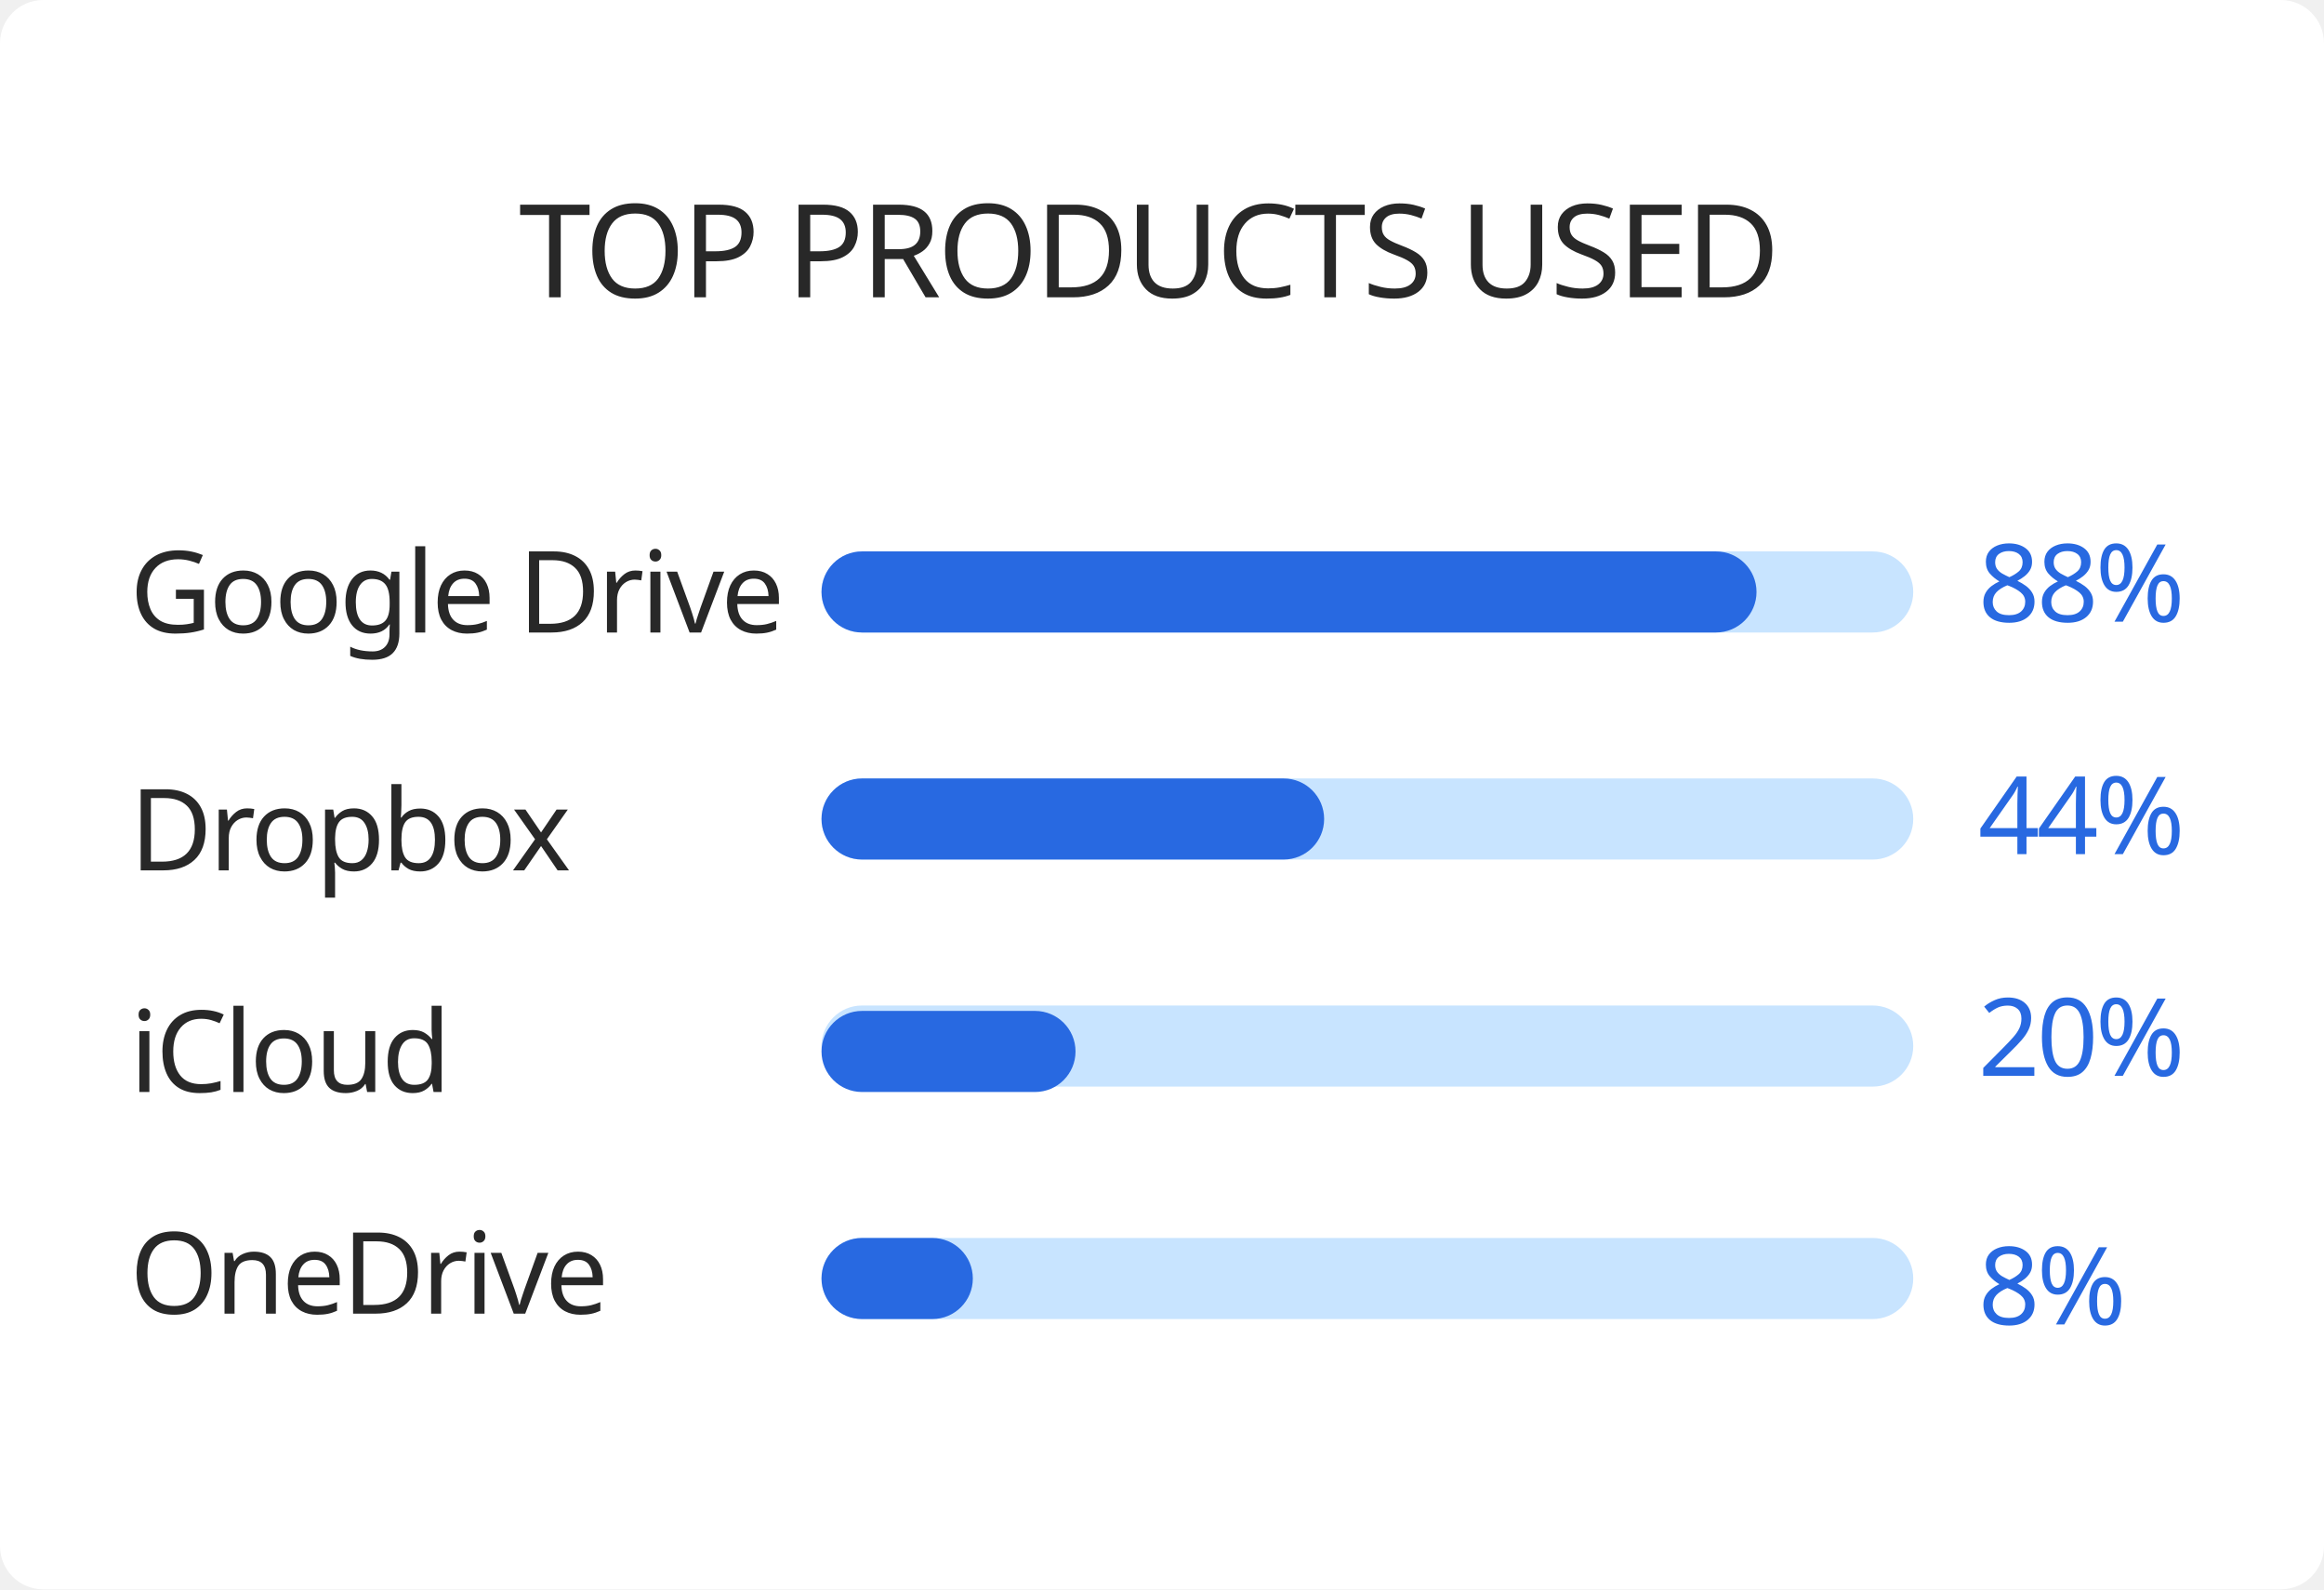
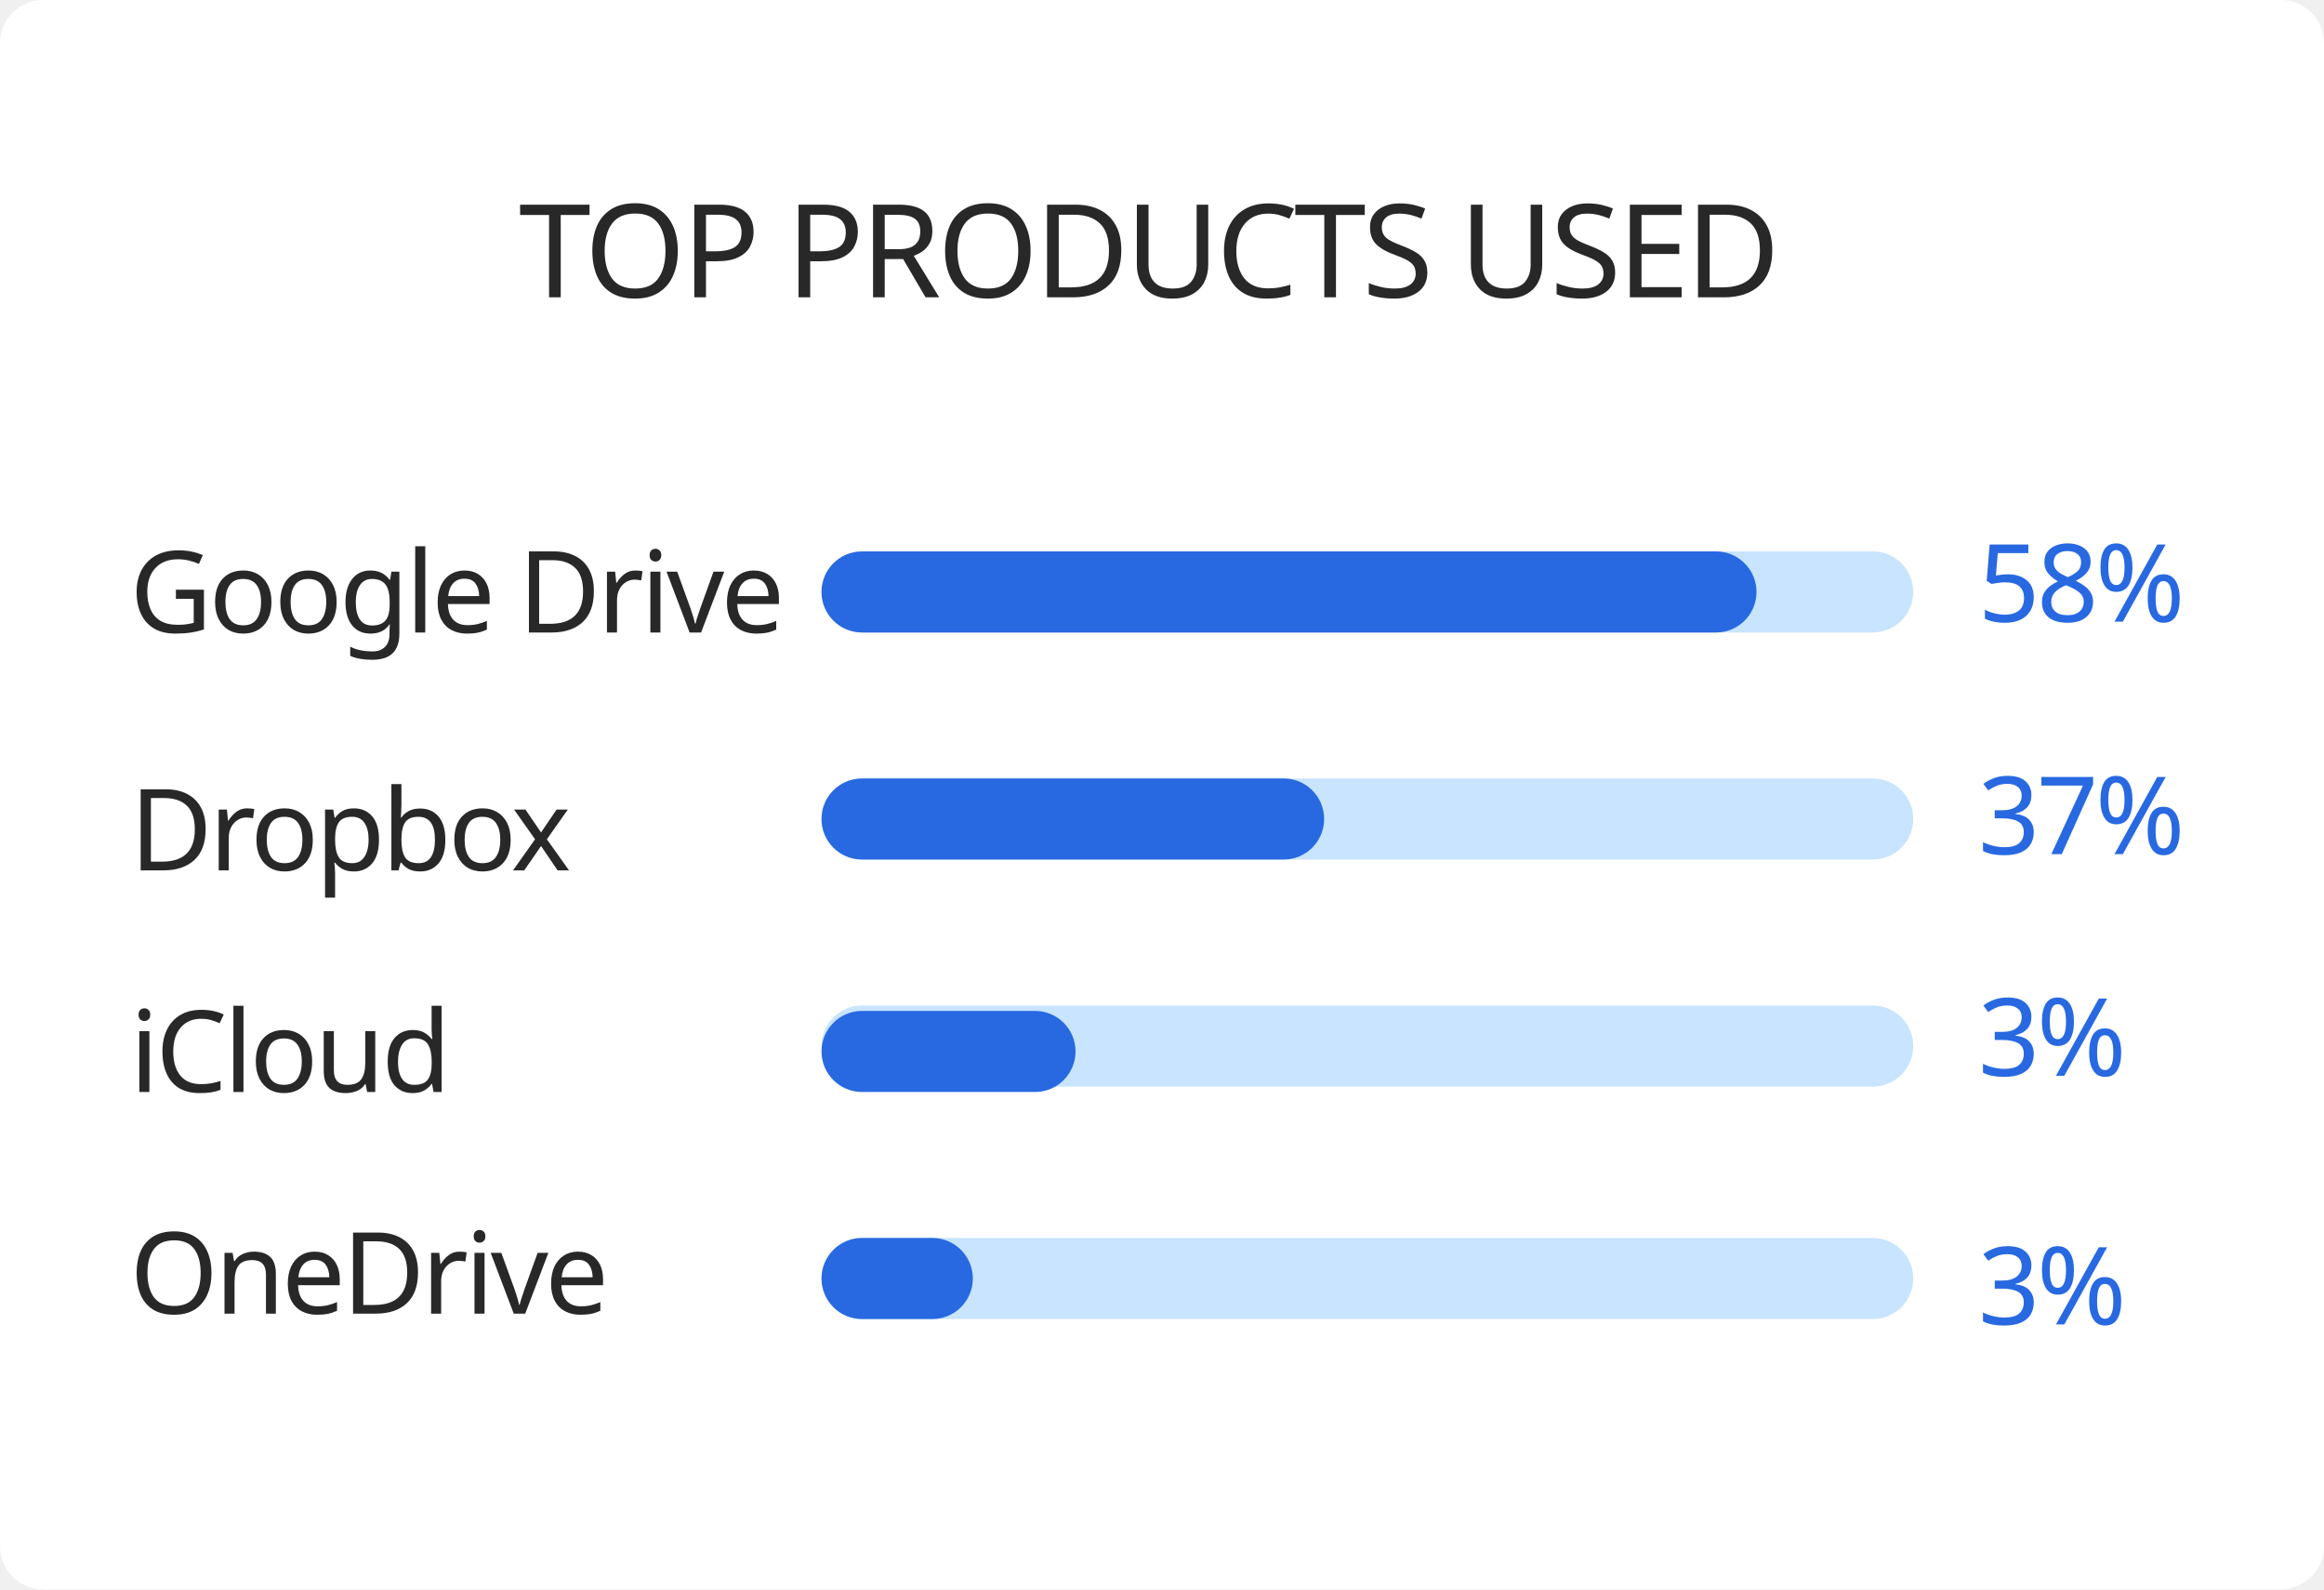
<svg xmlns="http://www.w3.org/2000/svg" width="430px" height="294px" viewBox="0 0 430 294" version="1.1">
  <g id="Page-1" stroke="none" stroke-width="1" fill="none" fill-rule="evenodd">
    <g id="Edubox" transform="translate(-322, -3698)">
      <g id="Group" transform="translate(322, 3698)">
        <rect id="Rectangle" fill="#FFFFFF" x="0" y="0" width="430" height="294" rx="8" />
        <rect id="Rectangle" fill="#C8E4FF" x="152" y="102" width="202" height="15" rx="7.5" />
        <rect id="Rectangle" fill="#2869E1" x="152" y="102" width="173" height="15" rx="7.5" />
        <rect id="Rectangle" fill="#C8E4FF" x="152" y="144" width="202" height="15" rx="7.5" />
        <rect id="Rectangle" fill="#C8E4FF" x="152" y="229" width="202" height="15" rx="7.5" />
        <rect id="Rectangle" fill="#2869E1" x="152" y="144" width="93" height="15" rx="7.5" />
        <rect id="Rectangle" fill="#2869E1" x="152" y="229" width="28" height="15" rx="7.5" />
        <rect id="Rectangle" fill="#C8E4FF" x="152" y="186" width="202" height="15" rx="7.5" />
        <rect id="Rectangle" fill="#2869E1" x="152" y="187" width="47" height="15" rx="7.5" />
        <text id="TOP-PRODUCTS-USED" font-family="DMSans-Regular, DM Sans" font-size="24" font-weight="normal" letter-spacing="-0.736" fill="#282828">
          <tspan x="96" y="55">TOP PRODUCTS USED</tspan>
        </text>
        <text id="Google-Drive" font-family="DMSans-Regular, DM Sans" font-size="21" font-weight="normal" letter-spacing="-0.644" fill="#282828">
          <tspan x="24" y="117">Google Drive</tspan>
        </text>
        <text id="Dropbox" font-family="DMSans-Regular, DM Sans" font-size="21" font-weight="normal" letter-spacing="-0.644" fill="#282828">
          <tspan x="24" y="161">Dropbox</tspan>
        </text>
        <text id="OneDrive" font-family="DMSans-Regular, DM Sans" font-size="21" font-weight="normal" letter-spacing="-0.644" fill="#282828">
          <tspan x="24" y="243">OneDrive</tspan>
        </text>
        <text id="iCloud" font-family="DMSans-Regular, DM Sans" font-size="21" font-weight="normal" letter-spacing="-0.644" fill="#282828">
          <tspan x="24" y="202">iCloud</tspan>
        </text>
-         <text id="88%" font-family="DMSans-Medium, DM Sans" font-size="20" font-weight="400" letter-spacing="-0.613" fill="#2869E1">
-           <tspan x="366" y="115">88%</tspan>
+         <text id="58%" font-family="DMSans-Medium, DM Sans" font-size="20" font-weight="400" letter-spacing="-0.613" fill="#2869E1">
+           <tspan x="366" y="115">58%</tspan>
        </text>
-         <text id="44%" font-family="DMSans-Medium, DM Sans" font-size="20" font-weight="400" letter-spacing="-0.613" fill="#2869E1">
-           <tspan x="366" y="158">44%</tspan>
+         <text id="37%" font-family="DMSans-Medium, DM Sans" font-size="20" font-weight="400" letter-spacing="-0.613" fill="#2869E1">
+           <tspan x="366" y="158">37%</tspan>
        </text>
-         <text id="8%" font-family="DMSans-Medium, DM Sans" font-size="20" font-weight="400" letter-spacing="-0.613" fill="#2869E1">
-           <tspan x="366" y="245">8%</tspan>
+         <text id="3%" font-family="DMSans-Medium, DM Sans" font-size="20" font-weight="400" letter-spacing="-0.613" fill="#2869E1">
+           <tspan x="366" y="245">3%</tspan>
        </text>
-         <text id="20%" font-family="DMSans-Medium, DM Sans" font-size="20" font-weight="400" letter-spacing="-0.613" fill="#2869E1">
-           <tspan x="366" y="199">20%</tspan>
+         <text id="3%" font-family="DMSans-Medium, DM Sans" font-size="20" font-weight="400" letter-spacing="-0.613" fill="#2869E1">
+           <tspan x="366" y="199">3%</tspan>
        </text>
      </g>
    </g>
  </g>
</svg>
